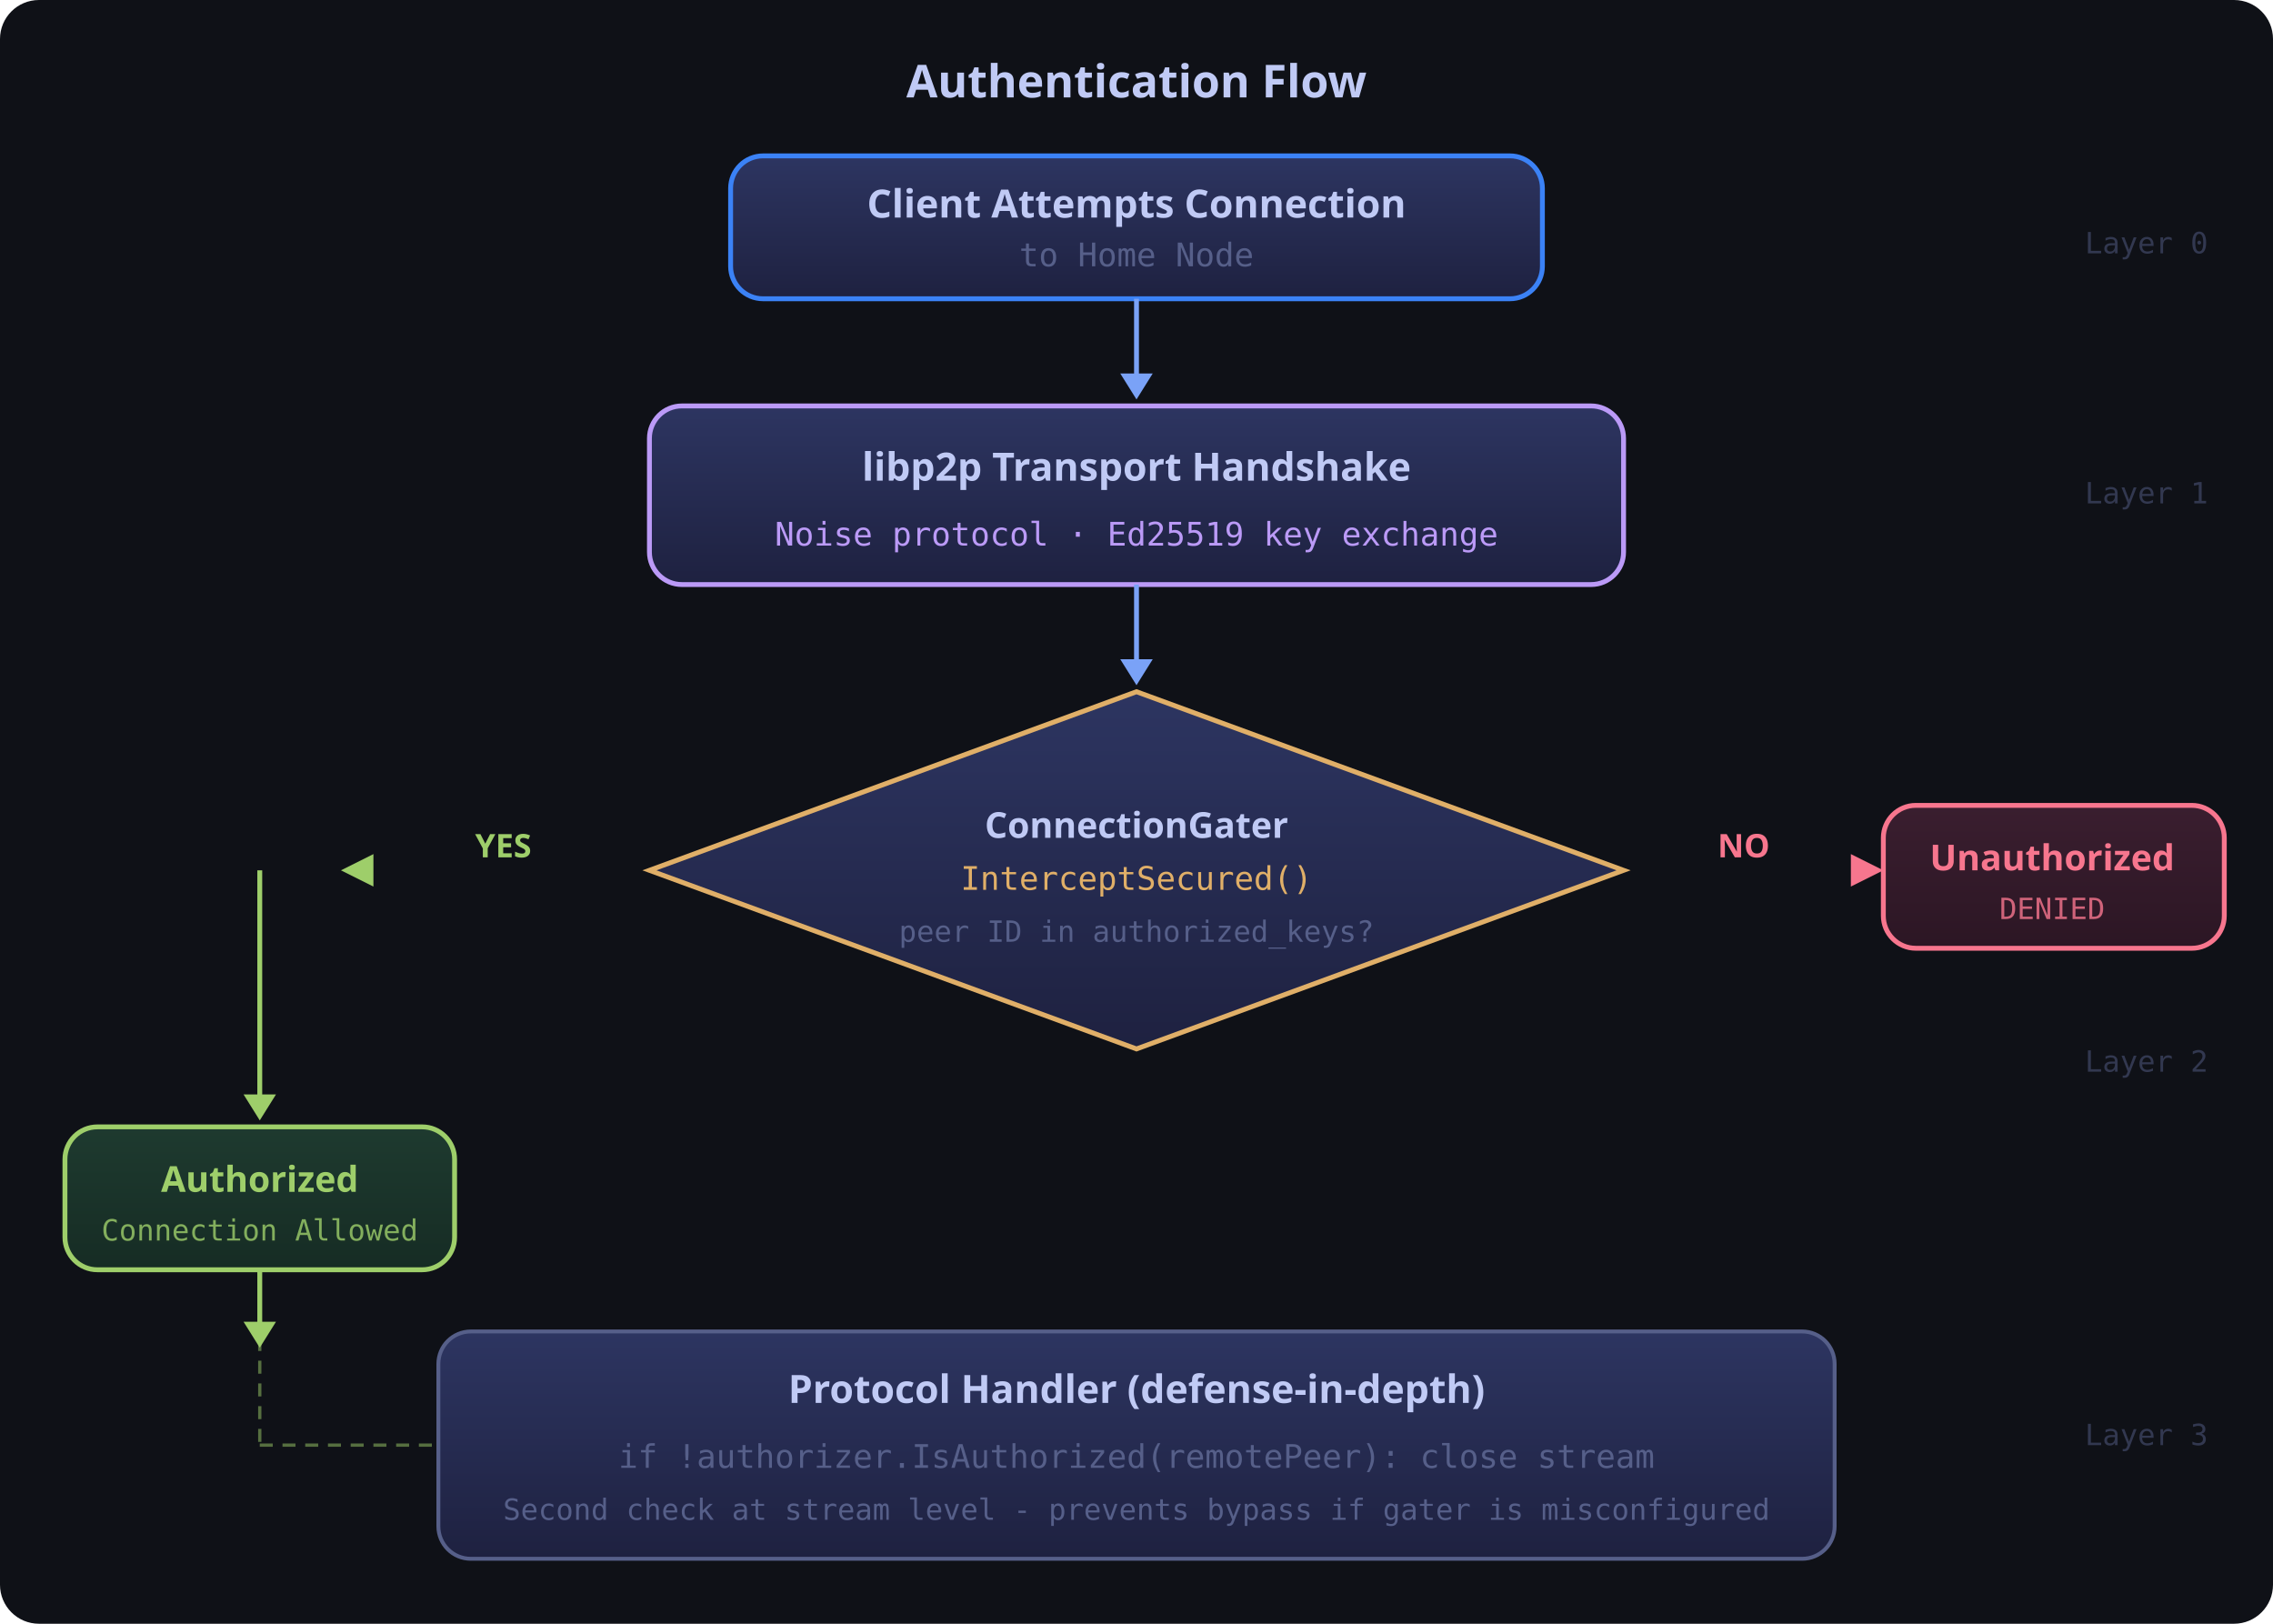
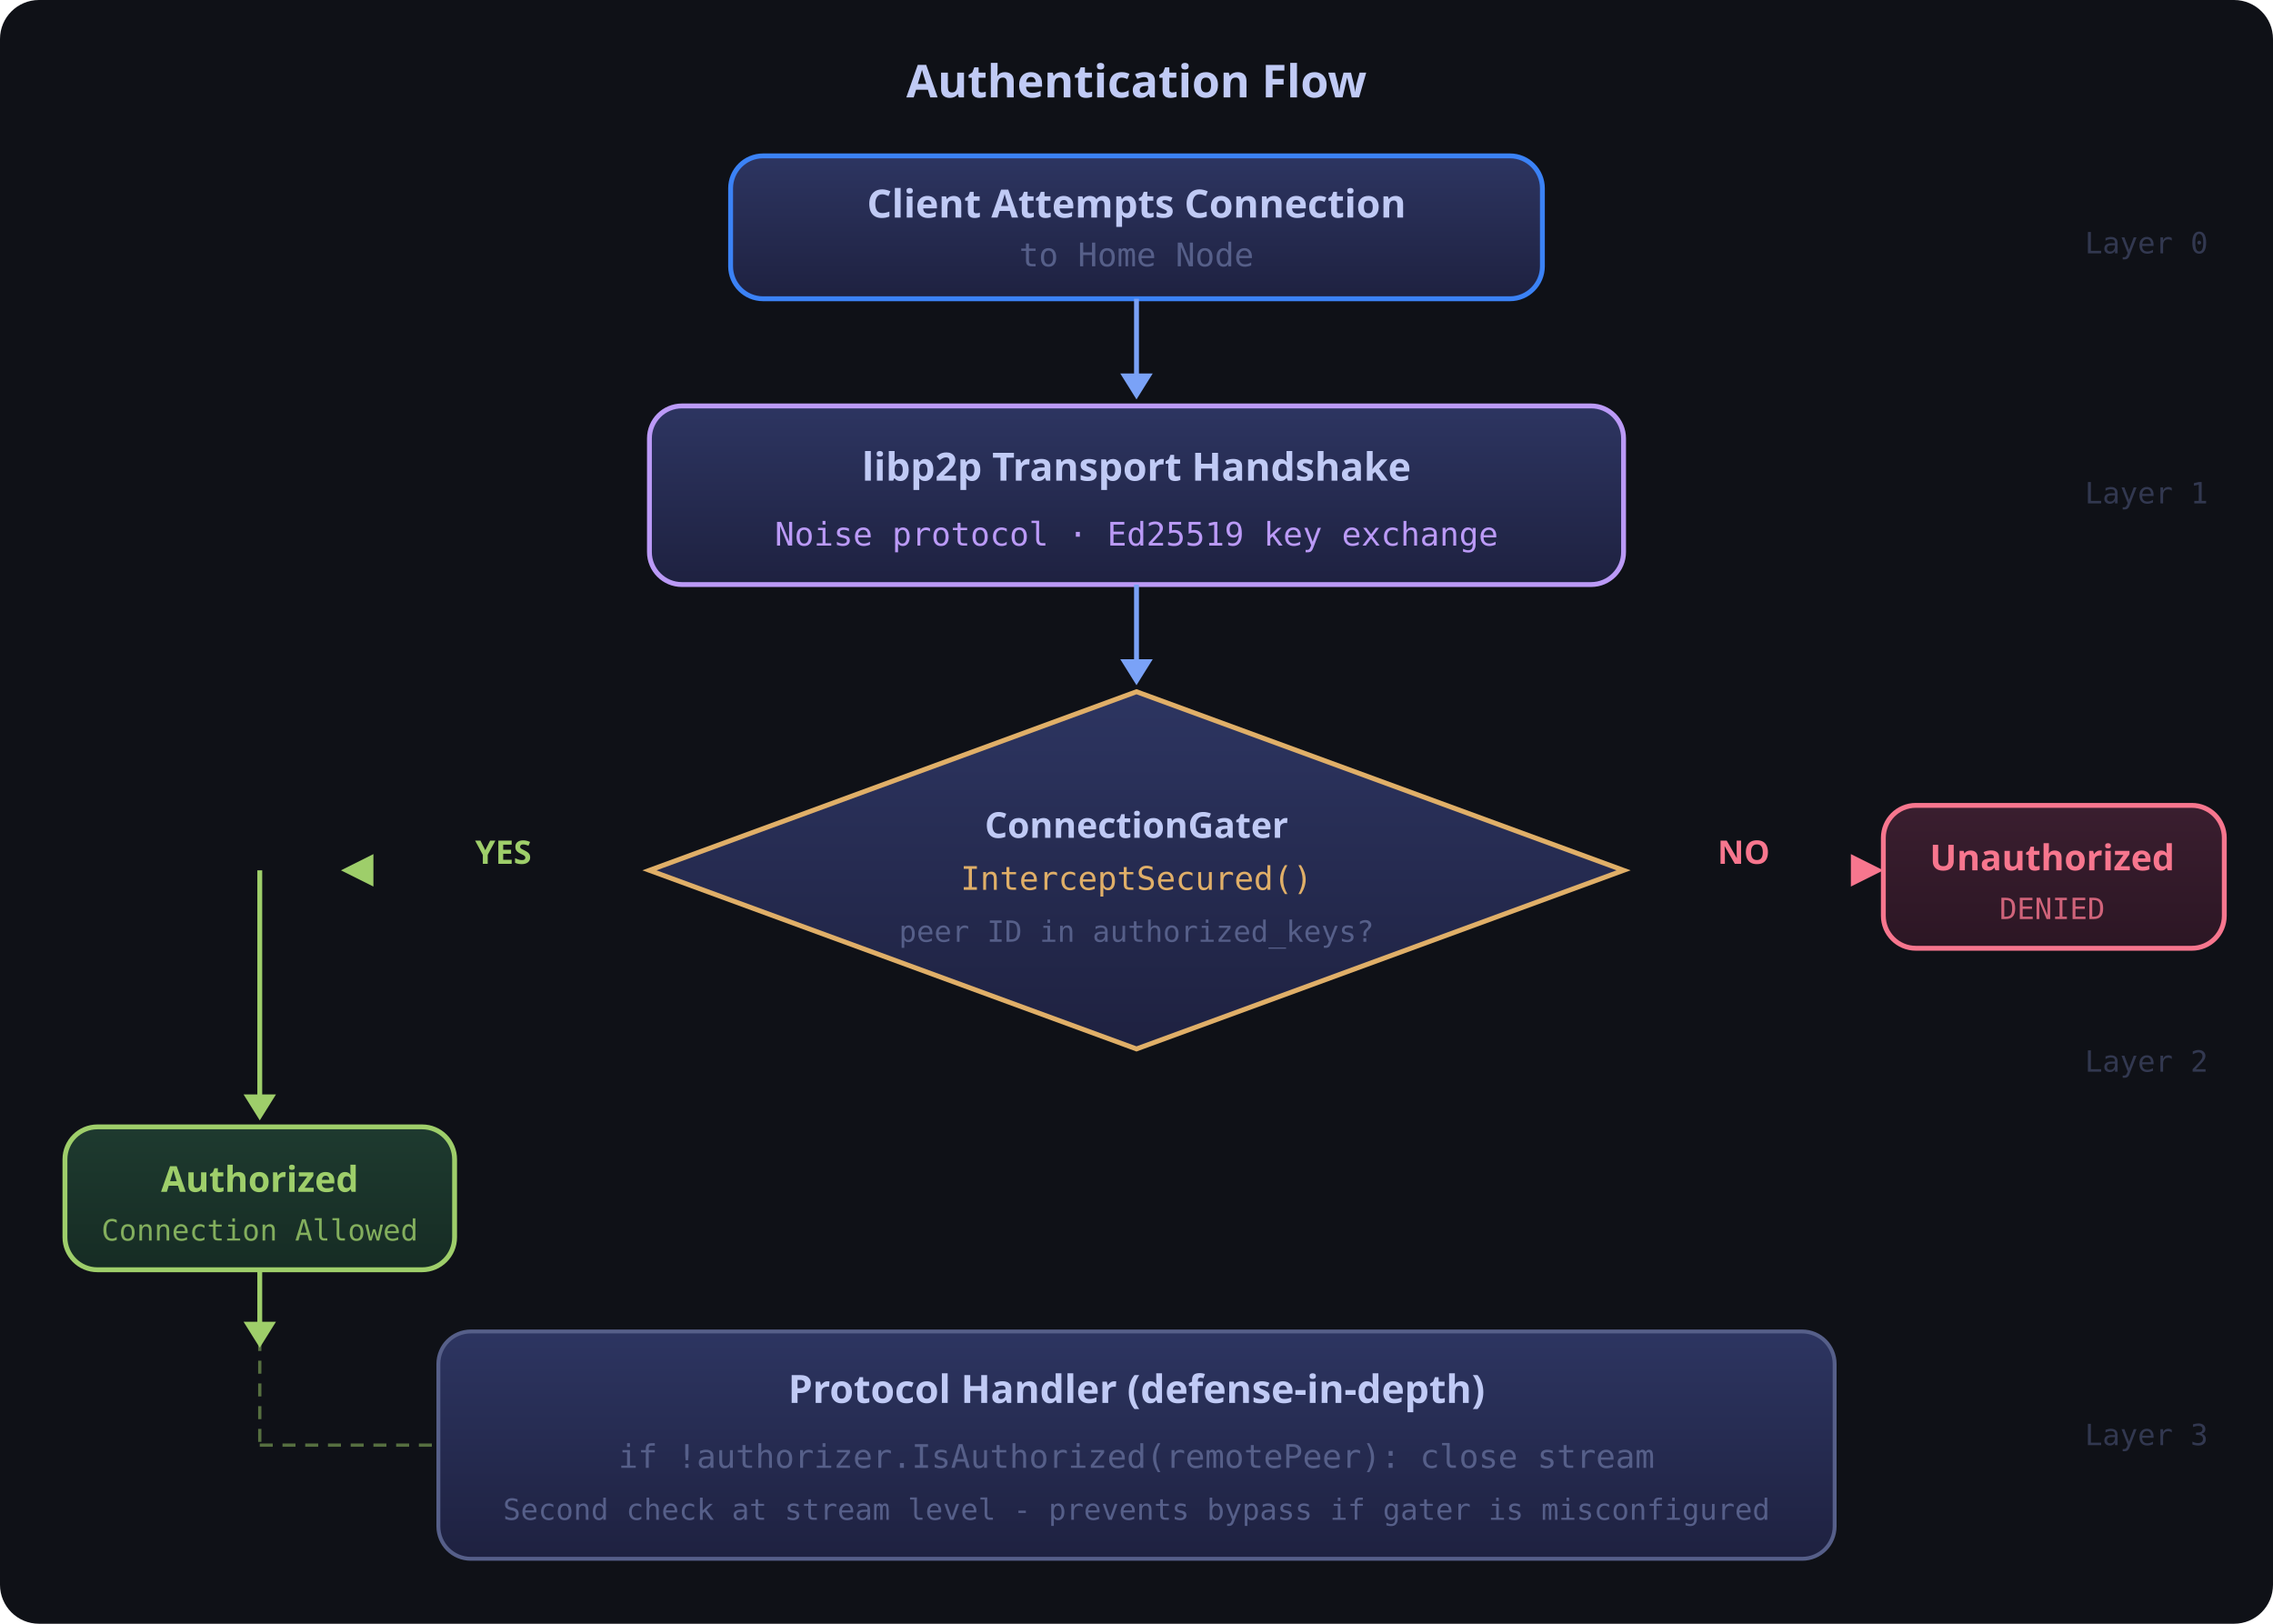
<svg xmlns="http://www.w3.org/2000/svg" viewBox="0 0 700 500" width="700" height="500">
  <defs>
    <linearGradient id="nodeFill" x1="0%" y1="0%" x2="0%" y2="100%">
      <stop offset="0%" style="stop-color:#2d3561;stop-opacity:1" />
      <stop offset="100%" style="stop-color:#1e2140;stop-opacity:1" />
    </linearGradient>
    <linearGradient id="successFill" x1="0%" y1="0%" x2="0%" y2="100%">
      <stop offset="0%" style="stop-color:#1e3a2f;stop-opacity:1" />
      <stop offset="100%" style="stop-color:#162c24;stop-opacity:1" />
    </linearGradient>
    <linearGradient id="denyFill" x1="0%" y1="0%" x2="0%" y2="100%">
      <stop offset="0%" style="stop-color:#3a1e2f;stop-opacity:1" />
      <stop offset="100%" style="stop-color:#2c1624;stop-opacity:1" />
    </linearGradient>
    <filter id="glow">
      <feGaussianBlur stdDeviation="3" result="coloredBlur" />
      <feMerge>
        <feMergeNode in="coloredBlur" />
        <feMergeNode in="SourceGraphic" />
      </feMerge>
    </filter>
  </defs>
  <rect width="700" height="500" rx="12" fill="#0f1117" />
  <text x="350" y="30" font-family="system-ui, sans-serif" font-size="14" fill="#c0caf5" text-anchor="middle" font-weight="600">Authentication Flow</text>
  <rect x="225" y="48" width="250" height="44" rx="10" fill="url(#nodeFill)" stroke="#3b82f6" stroke-width="1.5" />
  <text x="350" y="67" font-family="system-ui, sans-serif" font-size="12" fill="#c0caf5" text-anchor="middle" font-weight="600">Client Attempts Connection</text>
  <text x="350" y="82" font-family="SF Mono, monospace" font-size="10" fill="#565f89" text-anchor="middle">to Home Node</text>
  <line x1="350" y1="92" x2="350" y2="118" stroke="#7aa2f7" stroke-width="1.5" />
  <polygon points="345,115 355,115 350,123" fill="#7aa2f7" />
  <rect x="200" y="125" width="300" height="55" rx="10" fill="url(#nodeFill)" stroke="#bb9af7" stroke-width="1.5" />
  <text x="350" y="148" font-family="system-ui, sans-serif" font-size="12" fill="#c0caf5" text-anchor="middle" font-weight="600">libp2p Transport Handshake</text>
  <text x="350" y="168" font-family="SF Mono, monospace" font-size="10" fill="#bb9af7" text-anchor="middle">Noise protocol · Ed25519 key exchange</text>
  <line x1="350" y1="180" x2="350" y2="206" stroke="#7aa2f7" stroke-width="1.5" />
  <polygon points="345,203 355,203 350,211" fill="#7aa2f7" />
  <polygon points="350,213 500,268 350,323 200,268" fill="url(#nodeFill)" stroke="#e0af68" stroke-width="1.5" />
  <text x="350" y="258" font-family="system-ui, sans-serif" font-size="11" fill="#c0caf5" text-anchor="middle" font-weight="600">ConnectionGater</text>
  <text x="350" y="274" font-family="SF Mono, monospace" font-size="10" fill="#e0af68" text-anchor="middle">InterceptSecured()</text>
  <text x="350" y="290" font-family="SF Mono, monospace" font-size="9" fill="#565f89" text-anchor="middle">peer ID in authorized_keys?</text>
  <line x1="200" y1="268" x2="110" y2="268" stroke="#9ece6a" stroke-width="2" filter="url(#glow)" />
  <polygon points="115,263 115,273 105,268" fill="#9ece6a" />
  <line x1="80" y1="268" x2="80" y2="340" stroke="#9ece6a" stroke-width="1.5" />
  <polygon points="75,337 85,337 80,345" fill="#9ece6a" />
  <line x1="500" y1="268" x2="575" y2="268" stroke="#f7768e" stroke-width="2" filter="url(#glow)" />
  <polygon points="570,263 570,273 580,268" fill="#f7768e" />
-   <text x="155" y="264" font-family="system-ui, sans-serif" font-size="10" fill="#9ece6a" text-anchor="middle" font-weight="600">YES</text>
-   <text x="537" y="264" font-family="system-ui, sans-serif" font-size="10" fill="#f7768e" text-anchor="middle" font-weight="600">NO</text>
+   <text x="155" y="266" font-family="system-ui, sans-serif" font-size="10" fill="#9ece6a" text-anchor="middle" font-weight="600">YES</text>
+   <text x="537" y="266" font-family="system-ui, sans-serif" font-size="10" fill="#f7768e" text-anchor="middle" font-weight="600">NO</text>
  <rect x="20" y="347" width="120" height="44" rx="10" fill="url(#successFill)" stroke="#9ece6a" stroke-width="1.5" />
  <text x="80" y="367" font-family="system-ui, sans-serif" font-size="11" fill="#9ece6a" text-anchor="middle" font-weight="600">Authorized</text>
  <text x="80" y="382" font-family="SF Mono, monospace" font-size="9" fill="#9ece6a" text-anchor="middle" opacity="0.8">Connection Allowed</text>
  <rect x="580" y="248" width="105" height="44" rx="10" fill="url(#denyFill)" stroke="#f7768e" stroke-width="1.5" />
  <text x="632" y="268" font-family="system-ui, sans-serif" font-size="11" fill="#f7768e" text-anchor="middle" font-weight="600">Unauthorized</text>
  <text x="632" y="283" font-family="SF Mono, monospace" font-size="9" fill="#f7768e" text-anchor="middle" opacity="0.8">DENIED</text>
  <line x1="80" y1="391" x2="80" y2="410" stroke="#9ece6a" stroke-width="1.5" />
  <polygon points="75,407 85,407 80,415" fill="#9ece6a" />
  <rect x="135" y="410" width="430" height="70" rx="10" fill="url(#nodeFill)" stroke="#565f89" stroke-width="1.2" />
  <text x="350" y="432" font-family="system-ui, sans-serif" font-size="12" fill="#c0caf5" text-anchor="middle" font-weight="600">Protocol Handler (defense-in-depth)</text>
  <text x="350" y="452" font-family="SF Mono, monospace" font-size="10" fill="#565f89" text-anchor="middle">if !authorizer.IsAuthorized(remotePeer): close stream</text>
  <text x="350" y="468" font-family="SF Mono, monospace" font-size="9" fill="#565f89" text-anchor="middle">Second check at stream level - prevents bypass if gater is misconfigured</text>
  <line x1="80" y1="391" x2="80" y2="445" stroke="#9ece6a" stroke-width="1" stroke-dasharray="4,3" opacity="0.5" />
  <line x1="80" y1="445" x2="135" y2="445" stroke="#9ece6a" stroke-width="1" stroke-dasharray="4,3" opacity="0.5" />
  <text x="680" y="78" font-family="SF Mono, monospace" font-size="9" fill="#565f89" text-anchor="end" opacity="0.5">Layer 0</text>
  <text x="680" y="155" font-family="SF Mono, monospace" font-size="9" fill="#565f89" text-anchor="end" opacity="0.5">Layer 1</text>
  <text x="680" y="330" font-family="SF Mono, monospace" font-size="9" fill="#565f89" text-anchor="end" opacity="0.5">Layer 2</text>
  <text x="680" y="445" font-family="SF Mono, monospace" font-size="9" fill="#565f89" text-anchor="end" opacity="0.5">Layer 3</text>
</svg>
